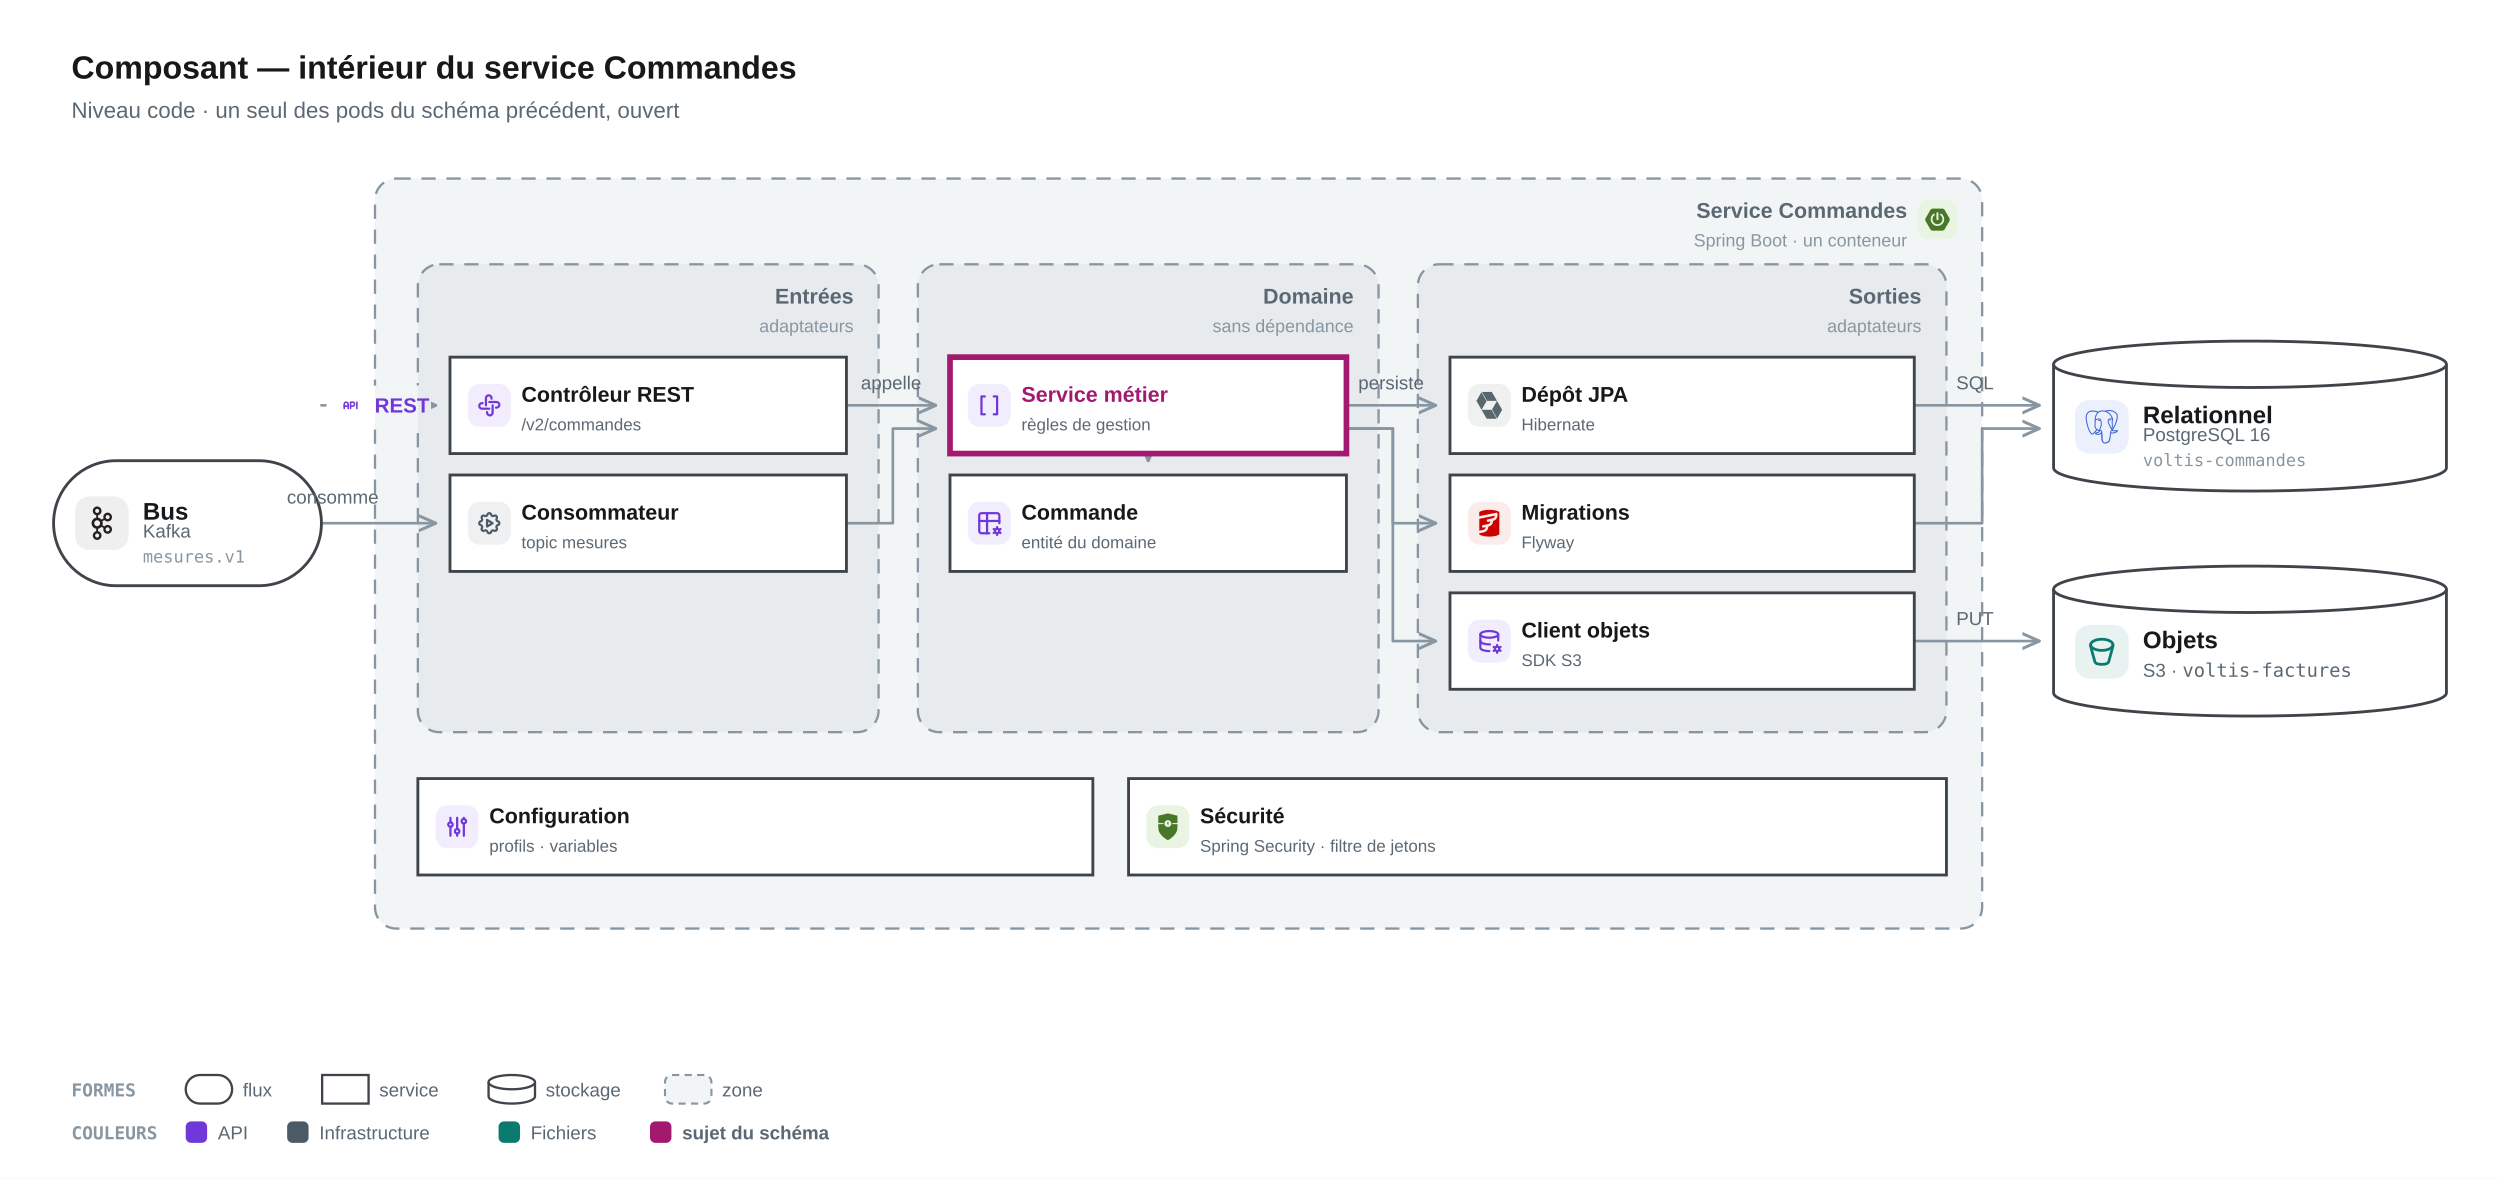
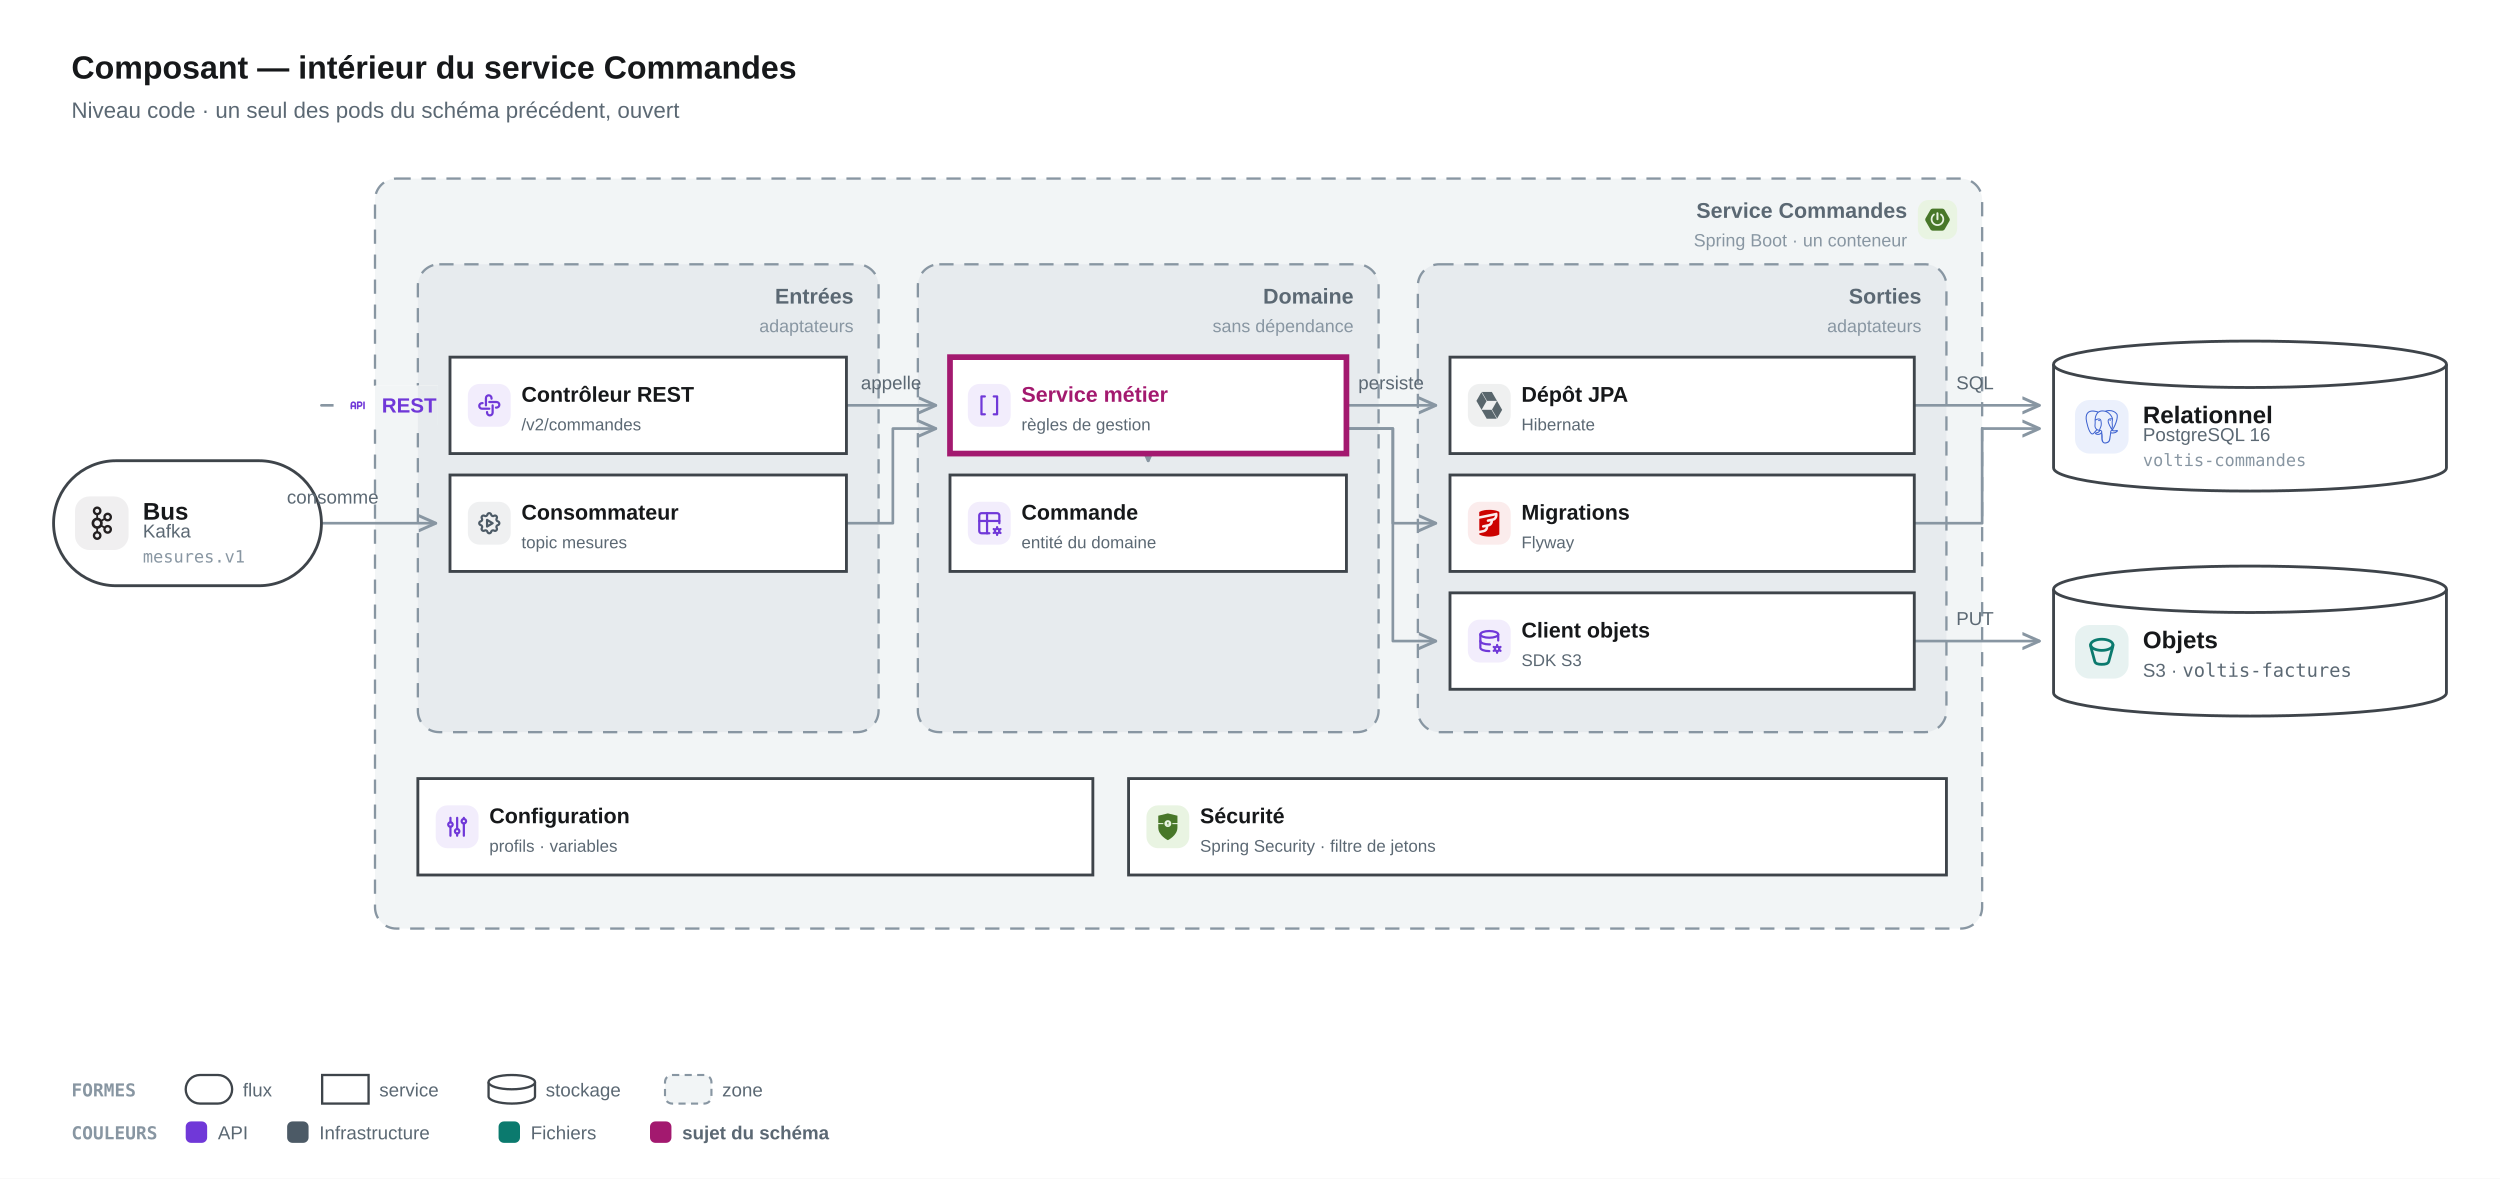
<svg xmlns="http://www.w3.org/2000/svg" width="1400" height="660" viewBox="0 0 1400 660" font-family="'IBM Plex Sans','Helvetica Neue',Arial,sans-serif" role="img" aria-label="Composant — intérieur du service Commandes">
  <defs>
    <marker id="fl" viewBox="0 0 10 10" refX="9" refY="5" markerWidth="7" markerHeight="7" orient="auto-start-reverse">
      <path d="M0,1 L9,5 L0,9" fill="none" stroke="#8896A2" stroke-width="1.6" stroke-linecap="round" stroke-linejoin="round" />
    </marker>
  </defs>
  <rect width="1400" height="660" fill="#FFFFFF" />
  <text x="40" y="44" font-size="18" font-weight="600" fill="#16181A">Composant — intérieur du service Commandes</text>
  <text x="40" y="66" font-size="12.5" fill="#5B6873">Niveau code · un seul des pods du schéma précédent, ouvert</text>
  <rect x="210" y="100" width="900" height="420" rx="12" fill="#F2F5F6" stroke="#8896A2" stroke-width="1.3" stroke-dasharray="8 6" />
  <svg x="1074" y="112" width="22" height="22" viewBox="0 0 48 48">
    <rect width="48" height="48" rx="13" fill="#e9f4e2" />
    <svg x="9" y="9" width="30" height="30" viewBox="0 0 24 24" fill="#487729">
      <path d="m23.693 10.706-4.73-8.184c-.409-.711-1.417-1.294-2.24-1.294H7.272c-.819 0-1.831.584-2.24 1.294L.307 10.706c-.409.711-.409 1.873 0 2.584l4.725 8.189c.409.711 1.417 1.294 2.24 1.294h9.455c.819 0 1.826-.584 2.24-1.294l4.725-8.189c.409-.711.409-1.873 0-2.584zM10.976 5.755c0-.536.438-.974.974-.974s.974.438.974.974v5.822c0 .537-.438.974-.974.974s-.974-.438-.974-.974zm.974 12.429c-3.643 0-6.608-2.965-6.608-6.608.005-2.09.993-4.052 2.668-5.304a.866.866 0 0 1 1.214.179.866.866 0 0 1-.179 1.214c-2.16 1.605-2.612 4.659-1.007 6.819 1.605 2.16 4.659 2.612 6.819 1.007 1.238-.918 1.967-2.372 1.967-3.916a4.897 4.897 0 0 0-1.986-3.925c-.386-.282-.466-.828-.184-1.214.282-.386.828-.466 1.214-.183 1.69 1.247 2.683 3.224 2.687 5.323 0 3.647-2.965 6.608-6.608 6.608z" />
    </svg>
  </svg>
  <text x="1068" y="122" text-anchor="end" font-size="12" font-weight="600" fill="#5B6873">Service Commandes</text>
  <text x="1068" y="138" text-anchor="end" font-size="10" fill="#8896A2">Spring Boot · un conteneur</text>
  <rect x="234" y="148" width="258" height="262" rx="12" fill="#E7EBEE" stroke="#8896A2" stroke-width="1.3" stroke-dasharray="8 6" />
  <text x="478" y="170" text-anchor="end" font-size="12" font-weight="600" fill="#5B6873">Entrées</text>
  <text x="478" y="186" text-anchor="end" font-size="10" fill="#8896A2">adaptateurs</text>
  <rect x="514" y="148" width="258" height="262" rx="12" fill="#E7EBEE" stroke="#8896A2" stroke-width="1.3" stroke-dasharray="8 6" />
  <text x="758" y="170" text-anchor="end" font-size="12" font-weight="600" fill="#5B6873">Domaine</text>
  <text x="758" y="186" text-anchor="end" font-size="10" fill="#8896A2">sans dépendance</text>
  <rect x="794" y="148" width="296" height="262" rx="12" fill="#E7EBEE" stroke="#8896A2" stroke-width="1.3" stroke-dasharray="8 6" />
  <text x="1076" y="170" text-anchor="end" font-size="12" font-weight="600" fill="#5B6873">Sorties</text>
  <text x="1076" y="186" text-anchor="end" font-size="10" fill="#8896A2">adaptateurs</text>
  <path d="M180,293 H244" fill="none" stroke="#8896A2" stroke-width="1.5" stroke-linecap="round" stroke-linejoin="round" marker-end="url(#fl)" />
  <path d="M180,227 H244" fill="none" stroke="#8896A2" stroke-width="1.5" stroke-linecap="round" stroke-linejoin="round" marker-end="url(#fl)" />
  <path d="M474,227 H524" fill="none" stroke="#8896A2" stroke-width="1.5" stroke-linecap="round" stroke-linejoin="round" marker-end="url(#fl)" />
  <path d="M474,293 H500 V240 H524" fill="none" stroke="#8896A2" stroke-width="1.5" stroke-linecap="round" stroke-linejoin="round" marker-end="url(#fl)" />
  <path d="M643,254 V258" fill="none" stroke="#8896A2" stroke-width="1.5" stroke-linecap="round" stroke-linejoin="round" marker-end="url(#fl)" />
  <path d="M754,227 H804" fill="none" stroke="#8896A2" stroke-width="1.5" stroke-linecap="round" stroke-linejoin="round" marker-end="url(#fl)" />
  <path d="M754,240 H780 V293 H804" fill="none" stroke="#8896A2" stroke-width="1.5" stroke-linecap="round" stroke-linejoin="round" marker-end="url(#fl)" />
  <path d="M754,240 H780 V359 H804" fill="none" stroke="#8896A2" stroke-width="1.5" stroke-linecap="round" stroke-linejoin="round" marker-end="url(#fl)" />
  <path d="M1072,227 H1142" fill="none" stroke="#8896A2" stroke-width="1.5" stroke-linecap="round" stroke-linejoin="round" marker-end="url(#fl)" />
  <path d="M1072,293 H1110 V240 H1142" fill="none" stroke="#8896A2" stroke-width="1.5" stroke-linecap="round" stroke-linejoin="round" marker-end="url(#fl)" />
  <path d="M1072,359 H1142" fill="none" stroke="#8896A2" stroke-width="1.5" stroke-linecap="round" stroke-linejoin="round" marker-end="url(#fl)" />
  <g>
    <rect x="30" y="258" width="150" height="70" rx="35" fill="#FFFFFF" stroke="#3E444A" stroke-width="1.6" />
    <svg x="42" y="278" width="30" height="30" viewBox="0 0 48 48">
      <rect width="48" height="48" rx="13" fill="#f0eff0" />
      <svg x="9" y="9" width="30" height="30" viewBox="0 0 24 24" fill="#231F20">
        <path d="M9.71 2.136a1.43 1.43 0 0 0-2.047 0h-.007a1.48 1.48 0 0 0-.421 1.042c0 .41.161.777.422 1.039l.007.007c.257.264.616.426 1.019.426.404 0 .766-.162 1.027-.426l.003-.007c.261-.262.421-.629.421-1.039 0-.408-.159-.777-.421-1.042H9.71zM8.683 22.295c.404 0 .766-.167 1.027-.429l.003-.008c.261-.261.421-.631.421-1.036 0-.41-.159-.778-.421-1.044H9.71a1.42 1.42 0 0 0-1.027-.432 1.4 1.4 0 0 0-1.02.432h-.007c-.26.266-.422.634-.422 1.044 0 .406.161.775.422 1.036l.007.008c.258.262.617.429 1.02.429zm7.89-4.462c.359-.096.683-.33.882-.684l.027-.052a1.47 1.47 0 0 0 .114-1.067 1.454 1.454 0 0 0-.675-.896l-.021-.014a1.425 1.425 0 0 0-1.078-.132c-.36.091-.684.335-.881.686-.2.349-.241.75-.146 1.119.099.363.33.691.675.896h.002c.346.203.737.239 1.101.144zm-6.405-7.342a2.083 2.083 0 0 0-1.485-.627c-.58 0-1.103.242-1.482.627-.378.385-.612.916-.612 1.507s.233 1.124.612 1.514a2.08 2.08 0 0 0 2.967 0c.379-.39.612-.923.612-1.514s-.233-1.122-.612-1.507zm-.835-2.51c.843.141 1.6.552 2.178 1.144h.004c.092.093.182.196.265.299l1.446-.851a3.176 3.176 0 0 1-.047-1.808 3.149 3.149 0 0 1 1.456-1.926l.025-.016a3.062 3.062 0 0 1 2.345-.306c.77.21 1.465.721 1.898 1.482v.002c.431.757.518 1.626.313 2.408a3.145 3.145 0 0 1-1.456 1.928l-.198.118h-.02a3.095 3.095 0 0 1-2.154.201 3.127 3.127 0 0 1-1.514-.944l-1.444.848a4.162 4.162 0 0 1 0 2.879l1.444.846c.413-.47.939-.789 1.514-.944a3.041 3.041 0 0 1 2.371.319l.048.023v.002a3.17 3.17 0 0 1 1.408 1.906 3.215 3.215 0 0 1-.313 2.405l-.026.053-.003-.005a3.147 3.147 0 0 1-1.867 1.436 3.096 3.096 0 0 1-2.371-.318v-.006a3.156 3.156 0 0 1-1.456-1.927 3.175 3.175 0 0 1 .047-1.805l-1.446-.848a3.905 3.905 0 0 1-.265.294l-.004.005a3.938 3.938 0 0 1-2.178 1.138v1.699a3.09 3.09 0 0 1 1.56.862l.002.004c.565.572.914 1.368.914 2.243 0 .873-.35 1.664-.914 2.239l-.002.009a3.1 3.1 0 0 1-2.21.931 3.1 3.1 0 0 1-2.206-.93h-.002v-.009a3.186 3.186 0 0 1-.916-2.239c0-.875.35-1.672.916-2.243v-.004h.002a3.1 3.1 0 0 1 1.558-.862v-1.699a3.926 3.926 0 0 1-2.176-1.138l-.006-.005a4.098 4.098 0 0 1-1.173-2.874c0-1.122.452-2.136 1.173-2.872h.006a3.947 3.947 0 0 1 2.176-1.144V6.289a3.137 3.137 0 0 1-1.558-.864h-.002v-.004a3.192 3.192 0 0 1-.916-2.243c0-.871.35-1.669.916-2.243l.002-.002A3.084 3.084 0 0 1 8.683 0c.861 0 1.641.355 2.21.932v.002h.002c.565.574.914 1.372.914 2.243 0 .876-.35 1.667-.914 2.243l-.002.005a3.142 3.142 0 0 1-1.56.864v1.692zm8.121-1.129l-.012-.019a1.452 1.452 0 0 0-.87-.668 1.43 1.43 0 0 0-1.103.146h.002c-.347.2-.58.529-.677.896-.095.365-.054.768.146 1.119l.007.009c.2.347.519.579.874.673.357.103.755.059 1.098-.144l.019-.009a1.47 1.47 0 0 0 .657-.885 1.493 1.493 0 0 0-.141-1.118" />
      </svg>
    </svg>
    <text x="80" y="291" font-size="13.5" font-weight="600" fill="#16181A">Bus</text>
    <text x="80" y="301" font-size="10.5" fill="#5B6873">Kafka</text>
    <text x="80" y="315" font-size="9.5" fill="#8896A2" font-family="'IBM Plex Mono',monospace">mesures.v1</text>
  </g>
  <g>
    <rect x="252" y="200" width="222" height="54" rx="0" fill="#FFFFFF" stroke="#3E444A" stroke-width="1.6" />
    <svg x="262" y="215" width="24" height="24" viewBox="0 0 48 48">
      <rect width="48" height="48" rx="13" fill="#f2edfc" />
      <svg x="9" y="9" width="30" height="30" viewBox="0 0 24 24" fill="none" stroke="#7038D8" stroke-width="2" stroke-linecap="round" stroke-linejoin="round">
        <path stroke="none" d="M0 0h24v24H0z" fill="none" />
        <path d="M12 15h-6.5a2.5 2.5 0 1 1 0 -5h.5" />
        <path d="M15 12v6.5a2.5 2.5 0 1 1 -5 0v-.5" />
        <path d="M12 9h6.5a2.5 2.5 0 1 1 0 5h-.5" />
        <path d="M9 12v-6.5a2.5 2.5 0 0 1 5 0v.5" />
      </svg>
    </svg>
    <text x="292" y="225" font-size="12" font-weight="600" fill="#16181A">Contrôleur REST</text>
    <text x="292" y="241" font-size="9.5" fill="#5B6873">/v2/commandes</text>
  </g>
  <g>
    <rect x="252" y="266" width="222" height="54" rx="0" fill="#FFFFFF" stroke="#3E444A" stroke-width="1.6" />
    <svg x="262" y="281" width="24" height="24" viewBox="0 0 48 48">
      <rect width="48" height="48" rx="13" fill="#eff0f1" />
      <svg x="9" y="9" width="30" height="30" viewBox="0 0 24 24" fill="none" stroke="#4C5A66" stroke-width="2" stroke-linecap="round" stroke-linejoin="round">
        <path stroke="none" d="M0 0h24v24H0z" fill="none" />
        <path d="M10.325 4.317c.426 -1.756 2.924 -1.756 3.35 0a1.724 1.724 0 0 0 2.573 1.066c1.543 -.94 3.31 .826 2.37 2.37a1.724 1.724 0 0 0 1.065 2.572c1.756 .426 1.756 2.924 0 3.35a1.724 1.724 0 0 0 -1.066 2.573c.94 1.543 -.826 3.31 -2.37 2.37a1.724 1.724 0 0 0 -2.572 1.065c-.426 1.756 -2.924 1.756 -3.35 0a1.724 1.724 0 0 0 -2.573 -1.066c-1.543 .94 -3.31 -.826 -2.37 -2.37a1.724 1.724 0 0 0 -1.065 -2.572c-1.756 -.426 -1.756 -2.924 0 -3.35a1.724 1.724 0 0 0 1.066 -2.573c-.94 -1.543 .826 -3.31 2.37 -2.37c1 .608 2.296 .07 2.572 -1.065" />
        <path d="M10 9v6l5 -3l-5 -3" />
      </svg>
    </svg>
    <text x="292" y="291" font-size="12" font-weight="600" fill="#16181A">Consommateur</text>
    <text x="292" y="307" font-size="9.5" fill="#5B6873">topic mesures</text>
  </g>
  <g>
    <rect x="532" y="200" width="222" height="54" rx="0" fill="#FFFFFF" stroke="#A3196F" stroke-width="3.2" />
    <svg x="542" y="215" width="24" height="24" viewBox="0 0 48 48">
      <rect width="48" height="48" rx="13" fill="#f2edfc" />
      <svg x="9" y="9" width="30" height="30" viewBox="0 0 24 24" fill="none" stroke="#7038D8" stroke-width="2" stroke-linecap="round" stroke-linejoin="round">
        <path stroke="none" d="M0 0h24v24H0z" fill="none" />
        <path d="M8 4h-3v16h3" />
        <path d="M16 4h3v16h-3" />
      </svg>
    </svg>
    <text x="572" y="225" font-size="12" font-weight="600" fill="#A3196F">Service métier</text>
    <text x="572" y="241" font-size="9.5" fill="#5B6873">règles de gestion</text>
  </g>
  <g>
    <rect x="532" y="266" width="222" height="54" rx="0" fill="#FFFFFF" stroke="#3E444A" stroke-width="1.6" />
    <svg x="542" y="281" width="24" height="24" viewBox="0 0 48 48">
      <rect width="48" height="48" rx="13" fill="#f2edfc" />
      <svg x="9" y="9" width="30" height="30" viewBox="0 0 24 24" fill="none" stroke="#7038D8" stroke-width="2" stroke-linecap="round" stroke-linejoin="round">
        <path stroke="none" d="M0 0h24v24H0z" fill="none" />
        <path d="M12 21h-7a2 2 0 0 1 -2 -2v-14a2 2 0 0 1 2 -2h14a2 2 0 0 1 2 2v7" />
        <path d="M3 10h18" />
        <path d="M10 3v18" />
        <path d="M17.001 19a2 2 0 1 0 4 0a2 2 0 1 0 -4 0" />
        <path d="M19.001 15.5v1.5" />
        <path d="M19.001 21v1.5" />
        <path d="M22.032 17.25l-1.299 .75" />
        <path d="M17.27 20l-1.3 .75" />
        <path d="M15.97 17.25l1.3 .75" />
        <path d="M20.733 20l1.3 .75" />
      </svg>
    </svg>
    <text x="572" y="291" font-size="12" font-weight="600" fill="#16181A">Commande</text>
    <text x="572" y="307" font-size="9.5" fill="#5B6873">entité du domaine</text>
  </g>
  <g>
    <rect x="812" y="200" width="260" height="54" rx="0" fill="#FFFFFF" stroke="#3E444A" stroke-width="1.6" />
    <svg x="822" y="215" width="24" height="24" viewBox="0 0 48 48">
      <rect width="48" height="48" rx="13" fill="#eff0f0" />
      <svg x="9" y="9" width="30" height="30" viewBox="0 0 24 24" fill="#59666C">
        <path d="M5.365 0L9.98 7.994h8.95L14.31 0H5.366zm-.431.248L.46 7.994l4.613 8.008L9.55 8.24 4.934.248zm13.992 7.75l-4.475 7.76 4.617 7.992 4.471-7.744-4.613-8.008zm-4.905 8.006l-8.95.002L9.688 24h8.946l-4.615-7.994.001-.002Z" />
      </svg>
    </svg>
    <text x="852" y="225" font-size="12" font-weight="600" fill="#16181A">Dépôt JPA</text>
    <text x="852" y="241" font-size="9.5" fill="#5B6873">Hibernate</text>
  </g>
  <g>
    <rect x="812" y="266" width="260" height="54" rx="0" fill="#FFFFFF" stroke="#3E444A" stroke-width="1.6" />
    <svg x="822" y="281" width="24" height="24" viewBox="0 0 48 48">
      <rect width="48" height="48" rx="13" fill="#fbecec" />
      <svg x="9" y="9" width="30" height="30" viewBox="0 0 24 24" fill="#CC0200">
        <path d="m3.02 21.055 1.12-.23c1.054-.219 2.114-.415 3.161-.66a4.955 4.952 0 0 0 3.696-3.915 6.06 6.057 0 0 0 .085-1.153l.366-.09a4.936 4.933 0 0 0 3.75-3.717 3.8 3.798 0 0 0 .128-1.06c-.002-.096 0-.193 0-.305.094-.023.18-.047.267-.067a4.552 4.549 0 0 0 2.68-1.755 5.772 5.769 0 0 0 1.005-4.854c-.021-.088-.035-.179-.061-.264a.63.629 0 0 0-.728-.432l-3.184.652-3.485.716-4.002.822q-2.186.449-4.373.893a1.125 1.125 0 0 1-.422.06c-.007-.074-.017-.14-.017-.204-.001-1.12.002-2.243-.005-3.364a.324.324 0 0 1 .174-.307 8.493 8.488 0 0 1 1.9-.86A17.205 17.194 0 0 1 7.827.315C8.373.23 8.922.181 9.47.12a26.795 26.777 0 0 1 3.526-.102c.496.01.992.051 1.487.097.542.051 1.085.11 1.623.192a14.482 14.472 0 0 1 4.007 1.124c.262.123.509.28.764.422a.215.215 0 0 1 .122.223c-.004.054 0 .11 0 .163v19.519c0 .347.045.28-.262.472a8.437 8.432 0 0 1-1.961.857 16.78 16.769 0 0 1-2.851.63c-.6.08-1.2.146-1.804.207-.277.03-.556.035-.835.043-.564.015-1.128.041-1.691.03-.636-.014-1.272-.059-1.907-.099a20.054 20.041 0 0 1-2.519-.332 13.423 13.415 0 0 1-3.224-.976c-.273-.13-.53-.29-.797-.435a.246.246 0 0 1-.144-.248c.008-.23 0-.46.003-.69 0-.049.01-.096.016-.163zm9.985-10.652a1.248 1.248 0 0 1-.09.55 2.624 2.622 0 0 1-2.045 1.84c-1.3.28-2.607.537-3.912.805l-.57.114a1.147 1.146 0 1 0 .403 2.256c.595-.11 1.186-.242 1.779-.363.064-.014.128-.022.209-.035a2.584 2.582 0 0 1-.55 1.41A2.801 2.8 0 0 1 6.516 18c-1.103.223-2.206.45-3.308.676-.052.01-.106.013-.156.02-.048-.146-.061-10.38-.014-10.63l14.048-2.883a1.523 1.522 0 0 1-.016.18 3.438 3.436 0 0 1-.738 1.502 2.399 2.397 0 0 1-1.426.804c-1.11.216-2.218.45-3.326.677l-.96.196a1.168 1.168 0 0 0-.953 1.057 1.147 1.147 0 0 0 .875 1.186 1.747 1.746 0 0 0 .807-.054c.492-.1.983-.203 1.475-.304.053-.01.108-.014.18-.023z" />
      </svg>
    </svg>
    <text x="852" y="291" font-size="12" font-weight="600" fill="#16181A">Migrations</text>
    <text x="852" y="307" font-size="9.5" fill="#5B6873">Flyway</text>
  </g>
  <g>
    <rect x="812" y="332" width="260" height="54" rx="0" fill="#FFFFFF" stroke="#3E444A" stroke-width="1.6" />
    <svg x="822" y="347" width="24" height="24" viewBox="0 0 48 48">
      <rect width="48" height="48" rx="13" fill="#f2edfc" />
      <svg x="9" y="9" width="30" height="30" viewBox="0 0 24 24" fill="none" stroke="#7038D8" stroke-width="2" stroke-linecap="round" stroke-linejoin="round">
        <path stroke="none" d="M0 0h24v24H0z" fill="none" />
        <path d="M4 6c0 1.657 3.582 3 8 3s8 -1.343 8 -3s-3.582 -3 -8 -3s-8 1.343 -8 3" />
        <path d="M4 6v6c0 1.657 3.582 3 8 3c.21 0 .42 -.003 .626 -.01" />
        <path d="M20 11.5v-5.5" />
        <path d="M4 12v6c0 1.657 3.582 3 8 3" />
        <path d="M17.001 19a2 2 0 1 0 4 0a2 2 0 1 0 -4 0" />
        <path d="M19.001 15.5v1.5" />
        <path d="M19.001 21v1.5" />
        <path d="M22.032 17.25l-1.299 .75" />
        <path d="M17.27 20l-1.3 .75" />
        <path d="M15.97 17.25l1.3 .75" />
        <path d="M20.733 20l1.3 .75" />
      </svg>
    </svg>
    <text x="852" y="357" font-size="12" font-weight="600" fill="#16181A">Client objets</text>
    <text x="852" y="373" font-size="9.5" fill="#5B6873">SDK S3</text>
  </g>
  <g>
    <rect x="234" y="436" width="378" height="54" rx="0" fill="#FFFFFF" stroke="#3E444A" stroke-width="1.6" />
    <svg x="244" y="451" width="24" height="24" viewBox="0 0 48 48">
      <rect width="48" height="48" rx="13" fill="#f2edfc" />
      <svg x="9" y="9" width="30" height="30" viewBox="0 0 24 24" fill="none" stroke="#7038D8" stroke-width="2" stroke-linecap="round" stroke-linejoin="round">
        <path stroke="none" d="M0 0h24v24H0z" fill="none" />
        <path d="M4 10a2 2 0 1 0 4 0a2 2 0 0 0 -4 0" />
        <path d="M6 4v4" />
        <path d="M6 12v8" />
        <path d="M10 16a2 2 0 1 0 4 0a2 2 0 0 0 -4 0" />
        <path d="M12 4v10" />
        <path d="M12 18v2" />
        <path d="M16 7a2 2 0 1 0 4 0a2 2 0 0 0 -4 0" />
        <path d="M18 4v1" />
        <path d="M18 9v11" />
      </svg>
    </svg>
    <text x="274" y="461" font-size="12" font-weight="600" fill="#16181A">Configuration</text>
    <text x="274" y="477" font-size="9.5" fill="#5B6873">profils · variables</text>
  </g>
  <g>
    <rect x="632" y="436" width="458" height="54" rx="0" fill="#FFFFFF" stroke="#3E444A" stroke-width="1.6" />
    <svg x="642" y="451" width="24" height="24" viewBox="0 0 48 48">
      <rect width="48" height="48" rx="13" fill="#e9f4e2" />
      <svg x="9" y="9" width="30" height="30" viewBox="0 0 24 24" fill="#487729">
        <path d="M20.59 2.066 11.993 0 3.41 2.066v6.612h4.557a3.804 3.804 0 0 0 0 .954H3.41v3.106C3.41 19.867 11.994 24 11.994 24s8.582-4.133 8.582-11.258V9.635h-4.545a3.616 3.616 0 0 0 0-.954h4.558zM12 12.262h-.006a3.109 3.109 0 1 1 .006 0zm-.006-4.579a.804.804 0 0 0-.37 1.52v.208l.238.237v.159l.159.159v.159l-.14.14.15.246v.159l-.16.189.223.222.246-.246V9.218a.804.804 0 0 0-.346-1.535zm0 .836a.299.299 0 1 1 .298-.299.299.299 0 0 1-.298.3z" />
      </svg>
    </svg>
    <text x="672" y="461" font-size="12" font-weight="600" fill="#16181A">Sécurité</text>
    <text x="672" y="477" font-size="9.5" fill="#5B6873">Spring Security · filtre de jetons</text>
  </g>
  <g>
    <path d="M1150 204 v58 a110 13 0 0 0 220 0 v-58" fill="#FFFFFF" stroke="#3E444A" stroke-width="1.6" />
    <ellipse cx="1260" cy="204" rx="110" ry="13" fill="#FFFFFF" stroke="#3E444A" stroke-width="1.6" />
    <svg x="1162" y="224" width="30" height="30" viewBox="0 0 48 48">
      <rect width="48" height="48" rx="13" fill="#ebf0fc" />
      <svg x="9" y="9" width="30" height="30" viewBox="0 0 24 24" fill="#3c61cf">
        <path d="M23.559 14.723a.527.527 0 0 0-.056-.119c-.139-.263-.477-.342-1.007-.232-1.653.341-2.293.131-2.526-.019 1.342-2.048 2.445-4.522 3.041-6.83.271-1.051.798-3.524.122-4.732a1.564 1.564 0 0 0-.151-.235C21.693.909 19.801.025 17.51.001c-1.495-.016-2.771.346-3.116.479a9.449 9.449 0 0 0-.516-.082 8.044 8.044 0 0 0-1.311-.128c-1.182-.018-2.204.264-3.05.841-.857-.321-4.789-1.645-7.222.079C.936 2.153.309 3.873.43 6.304c.041.818.507 3.334 1.242 5.744.46 1.506.939 2.702 1.433 3.582.553.994 1.126 1.593 1.714 1.79.447.149 1.133.144 1.858-.728.801-.964 1.59-1.826 1.945-2.207.435.235.906.362 1.39.377a.057.057 0 0 0 0.0.004 11.031 11.031 0 0 0-.247.305c-.339.43-.409.52-1.5.744-.31.064-1.134.234-1.146.811-.003.122.033.231.092.327.227.423.922.61 1.015.633 1.335.334 2.504.092 3.371-.679-.017 2.231.077 4.417.345 5.087.221.553.762 1.905 2.469 1.904.251 0 .526-.029.83-.094 1.782-.382 2.556-1.17 2.855-2.906.15-.871.402-2.875.539-4.101.017-.07.036-.121.057-.136.001-.001.07-.047.427.031a.367.367 0 0 0 .044.007l.254.022.015.001c.847.038 1.911-.143 2.531-.431.644-.299 1.806-1.032 1.595-1.67zM2.371 11.877c-.744-2.436-1.178-4.885-1.212-5.572-.109-2.171.417-3.683 1.562-4.493 1.837-1.299 4.84-.541 6.108-.13-.003.003-.007.006-.01.009-2.024 2.044-1.976 5.536-1.971 5.75-0.0.082.007.199.016.359.035.587.1 1.68-.073 2.918-.161 1.15.194 2.276.973 3.089.081.084.165.163.252.237-.347.371-1.1 1.193-1.903 2.158-.568.682-.96.552-1.089.509-.392-.131-.813-.587-1.238-1.322-.48-.839-.964-2.032-1.415-3.513zm6.007 5.087c-.171-.043-.327-.113-.432-.177.089-.039.237-.09.483-.141 1.283-.264 1.482-.451 1.914-1.0.099-.126.212-.269.367-.443a.355.355 0 0 0 .074-.13c.171-.151.272-.11.437-.042.156.065.308.26.369.475.029.102.062.294-.045.444-.904 1.266-2.222 1.249-3.168 1.013zm2.094-3.988-.052.141c-.133.357-.257.688-.333 1.003-.667-.002-1.317-.287-1.81-.802-.628-.655-.913-1.566-.782-2.5.183-1.308.115-2.447.079-3.059-.005-.086-.009-.161-.012-.22.296-.262 1.666-.996 2.643-.772.446.102.718.406.831.928.585 2.704.077 3.831-.33 4.736-.084.187-.163.363-.231.545zm7.364 4.572c-.017.177-.036.376-.062.596l-.146.438a.355.355 0 0 0-.018.108c-.006.475-.054.649-.115.869-.063.229-.135.489-.179 1.058-.11 1.414-.878 2.227-2.417 2.557-1.516.325-1.784-.497-2.021-1.222a6.582 6.582 0 0 0-.077-.227c-.215-.586-.191-1.412-.157-2.555.017-.561-.025-1.901-.33-2.646.004-.293.011-.591.019-.892a.353.353 0 0 0-.015-.113 1.493 1.493 0 0 0-.044-.208c-.123-.428-.421-.787-.78-.935-.142-.059-.404-.167-.718-.087.067-.276.183-.588.309-.925l.053-.142c.059-.16.134-.326.213-.501.426-.948 1.011-2.245.377-5.177-.237-1.098-1.03-1.634-2.232-1.51-.721.075-1.38.365-1.709.532a5.672 5.672 0 0 0-.196.104c.092-1.106.439-3.174 1.736-4.482a4.031 4.031 0 0 1 .303-.276.353.353 0 0 0 .145-.064c.752-.571 1.694-.851 2.802-.833.409.007.802.034 1.174.081 1.939.354 3.244 1.447 4.036 2.383.814.962 1.255 1.931 1.431 2.454-1.323-.135-2.223.127-2.68.779-.993 1.419.543 4.173 1.281 5.496.135.243.252.452.289.541.24.583.551.971.779 1.255.07.087.137.171.189.245-.401.116-1.121.383-1.055 1.717-.012.156-.042.447-.083.815-.046.208-.07.46-.099.766zm.89-1.621c-.041-.832.269-.918.597-1.01a2.857 2.857 0 0 0 .135-.041 1.202 1.202 0 0 0 .134.103c.57.377 1.582.421 3.007.134-.202.177-.519.399-.953.601-.41.19-1.096.333-1.747.364-.72.034-1.086-.081-1.172-.151zm.57-9.271c-.006.351-.054.669-.105 1.002-.055.358-.112.727-.126 1.176-.014.437.04.891.093 1.33.107.887.216 1.8-.207 2.701a3.527 3.527 0 0 1-.188-.386c-.053-.128-.167-.333-.325-.616-.616-1.104-2.057-3.69-1.319-4.745.38-.543 1.341-.566 2.178-.463zm.228 7.014a12.376 12.376 0 0 0-.085-.107l-.035-.044c.726-1.2.584-2.386.458-3.438-.052-.432-.101-.84-.088-1.223.013-.406.067-.754.118-1.091.064-.415.129-.844.111-1.351.013-.053.019-.116.012-.19-.046-.485-.6-1.938-1.729-3.253-.608-.707-1.49-1.497-2.689-2.039.525-.107 1.233-.203 2.024-.186 2.051.046 3.675.814 4.824 2.282a.908.908 0 0 1 .067.1c.723 1.356-.276 6.275-2.987 10.54zm-8.817-6.116c-.025.179-.309.422-.621.422a.582.582 0 0 1-.081-.006c-.187-.026-.377-.144-.506-.316-.046-.06-.12-.178-.105-.284.005-.04.026-.099.092-.149.118-.089.352-.123.61-.087.316.044.643.194.611.419zm7.931-.411c.011.079-.049.201-.153.31-.068.072-.212.196-.408.223a.546.546 0 0 1-.075.005c-.293 0-.541-.234-.561-.372-.024-.176.264-.311.561-.352.297-.041.611.009.636.185z" />
      </svg>
    </svg>
    <text x="1200" y="237" font-size="13.5" font-weight="600" fill="#16181A">Relationnel</text>
    <text x="1200" y="247" font-size="10.5" fill="#5B6873">PostgreSQL 16</text>
    <text x="1200" y="261" font-size="9.5" fill="#8896A2" font-family="'IBM Plex Mono',monospace">voltis-commandes</text>
  </g>
  <g>
    <path d="M1150 330 v58 a110 13 0 0 0 220 0 v-58" fill="#FFFFFF" stroke="#3E444A" stroke-width="1.6" />
    <ellipse cx="1260" cy="330" rx="110" ry="13" fill="#FFFFFF" stroke="#3E444A" stroke-width="1.6" />
    <svg x="1162" y="350" width="30" height="30" viewBox="0 0 48 48">
      <rect width="48" height="48" rx="13" fill="#e7f2f1" />
      <svg x="9" y="9" width="30" height="30" viewBox="0 0 24 24" fill="none" stroke="#0B7A6E" stroke-width="2" stroke-linecap="round" stroke-linejoin="round">
        <path stroke="none" d="M0 0h24v24H0z" fill="none" />
        <path d="M4 7a8 4 0 1 0 16 0a8 4 0 1 0 -16 0" />
        <path d="M4 7c0 .664 .088 1.324 .263 1.965l2.737 10.035c.5 1.5 2.239 2 5 2s4.5 -.5 5 -2c.333 -1 1.246 -4.345 2.737 -10.035a7.45 7.45 0 0 0 .263 -1.965" />
      </svg>
    </svg>
    <text x="1200" y="363" font-size="13.5" font-weight="600" fill="#16181A">Objets</text>
    <text x="1200" y="379" font-size="10.5" fill="#5B6873">S3 · <tspan font-family="'IBM Plex Mono',monospace">voltis-factures</tspan>
    </text>
  </g>
  <text x="212" y="282" text-anchor="end" font-size="10.5" fill="#5B6873">consomme</text>
  <text x="1106" y="218" text-anchor="middle" font-size="10.5" fill="#5B6873">SQL</text>
  <text x="1106" y="350" text-anchor="middle" font-size="10.5" fill="#5B6873">PUT</text>
  <text x="499" y="218" text-anchor="middle" font-size="10.5" fill="#5B6873">appelle</text>
  <text x="779" y="218" text-anchor="middle" font-size="10.5" fill="#5B6873">persiste</text>
-   <rect x="182.8" y="216" width="58.4" height="22" fill="#FFFFFF" />
-   <rect x="210.0" y="216.0" width="31.2" height="22.0" fill="#F2F5F6" />
-   <rect x="234.0" y="216.0" width="7.2" height="22.0" fill="#E7EBEE" />
-   <svg x="187.8" y="218.5" width="17" height="17" viewBox="0 0 48 48">
+   <rect x="186.8" y="216" width="58.4" height="22" fill="#FFFFFF" />
+   <rect x="210.0" y="216.0" width="35.2" height="22.0" fill="#F2F5F6" />
+   <rect x="234.0" y="216.0" width="11.2" height="22.0" fill="#E7EBEE" />
+   <svg x="191.8" y="218.5" width="17" height="17" viewBox="0 0 48 48">
    <svg x="9" y="9" width="30" height="30" viewBox="0 0 24 24" fill="none" stroke="#7038D8" stroke-width="2" stroke-linecap="round" stroke-linejoin="round">
      <path stroke="none" d="M0 0h24v24H0z" fill="none" />
      <path d="M4 13h5" />
      <path d="M12 16v-8h3a2 2 0 0 1 2 2v1a2 2 0 0 1 -2 2h-3" />
      <path d="M20 8v8" />
      <path d="M9 16v-5.5a2.5 2.5 0 0 0 -5 0v5.5" />
    </svg>
  </svg>
-   <text x="209.8" y="231" font-size="11.5" font-weight="600" fill="#7038D8">REST</text>
+   <text x="213.8" y="231" font-size="11.5" font-weight="600" fill="#7038D8">REST</text>
  <g>
    <text x="40" y="614" font-size="10" font-weight="600" font-family="'IBM Plex Mono',monospace" fill="#8896A2">FORMES</text>
    <rect x="104" y="602" width="26" height="16" rx="8" fill="#FFFFFF" stroke="#3E444A" stroke-width="1.3" />
    <text x="136" y="614" font-size="10.5" fill="#5B6873">flux</text>
    <rect x="180.4" y="602" width="26" height="16" rx="0" fill="#FFFFFF" stroke="#3E444A" stroke-width="1.3" />
    <text x="212.4" y="614" font-size="10.5" fill="#5B6873">service</text>
    <path d="M273.6 606 v8 a13 4 0 0 0 26 0 v-8" fill="#FFFFFF" stroke="#3E444A" stroke-width="1.3" />
    <ellipse cx="286.6" cy="606" rx="13" ry="4" fill="#FFFFFF" stroke="#3E444A" stroke-width="1.3" />
    <text x="305.6" y="614" font-size="10.5" fill="#5B6873">stockage</text>
    <rect x="372.4" y="602" width="26" height="16" rx="4" fill="#F2F5F6" stroke="#8896A2" stroke-width="1.2" stroke-dasharray="4 3" />
    <text x="404.4" y="614" font-size="10.5" fill="#5B6873">zone</text>
    <text x="40" y="638" font-size="10" font-weight="600" font-family="'IBM Plex Mono',monospace" fill="#8896A2">COULEURS</text>
    <rect x="104" y="628" width="12" height="12" rx="3" fill="#7038D8" />
    <text x="122" y="638" font-size="10.5" fill="#5B6873">API</text>
    <rect x="160.8" y="628" width="12" height="12" rx="3" fill="#4C5A66" />
    <text x="178.8" y="638" font-size="10.5" fill="#5B6873">Infrastructure</text>
    <rect x="279.2" y="628" width="12" height="12" rx="3" fill="#0B7A6E" />
    <text x="297.2" y="638" font-size="10.5" fill="#5B6873">Fichiers</text>
    <rect x="364" y="628" width="12" height="12" rx="3" fill="#A3196F" />
    <text x="382" y="638" font-size="10.5" font-weight="600" fill="#5B6873">sujet du schéma</text>
  </g>
</svg>
